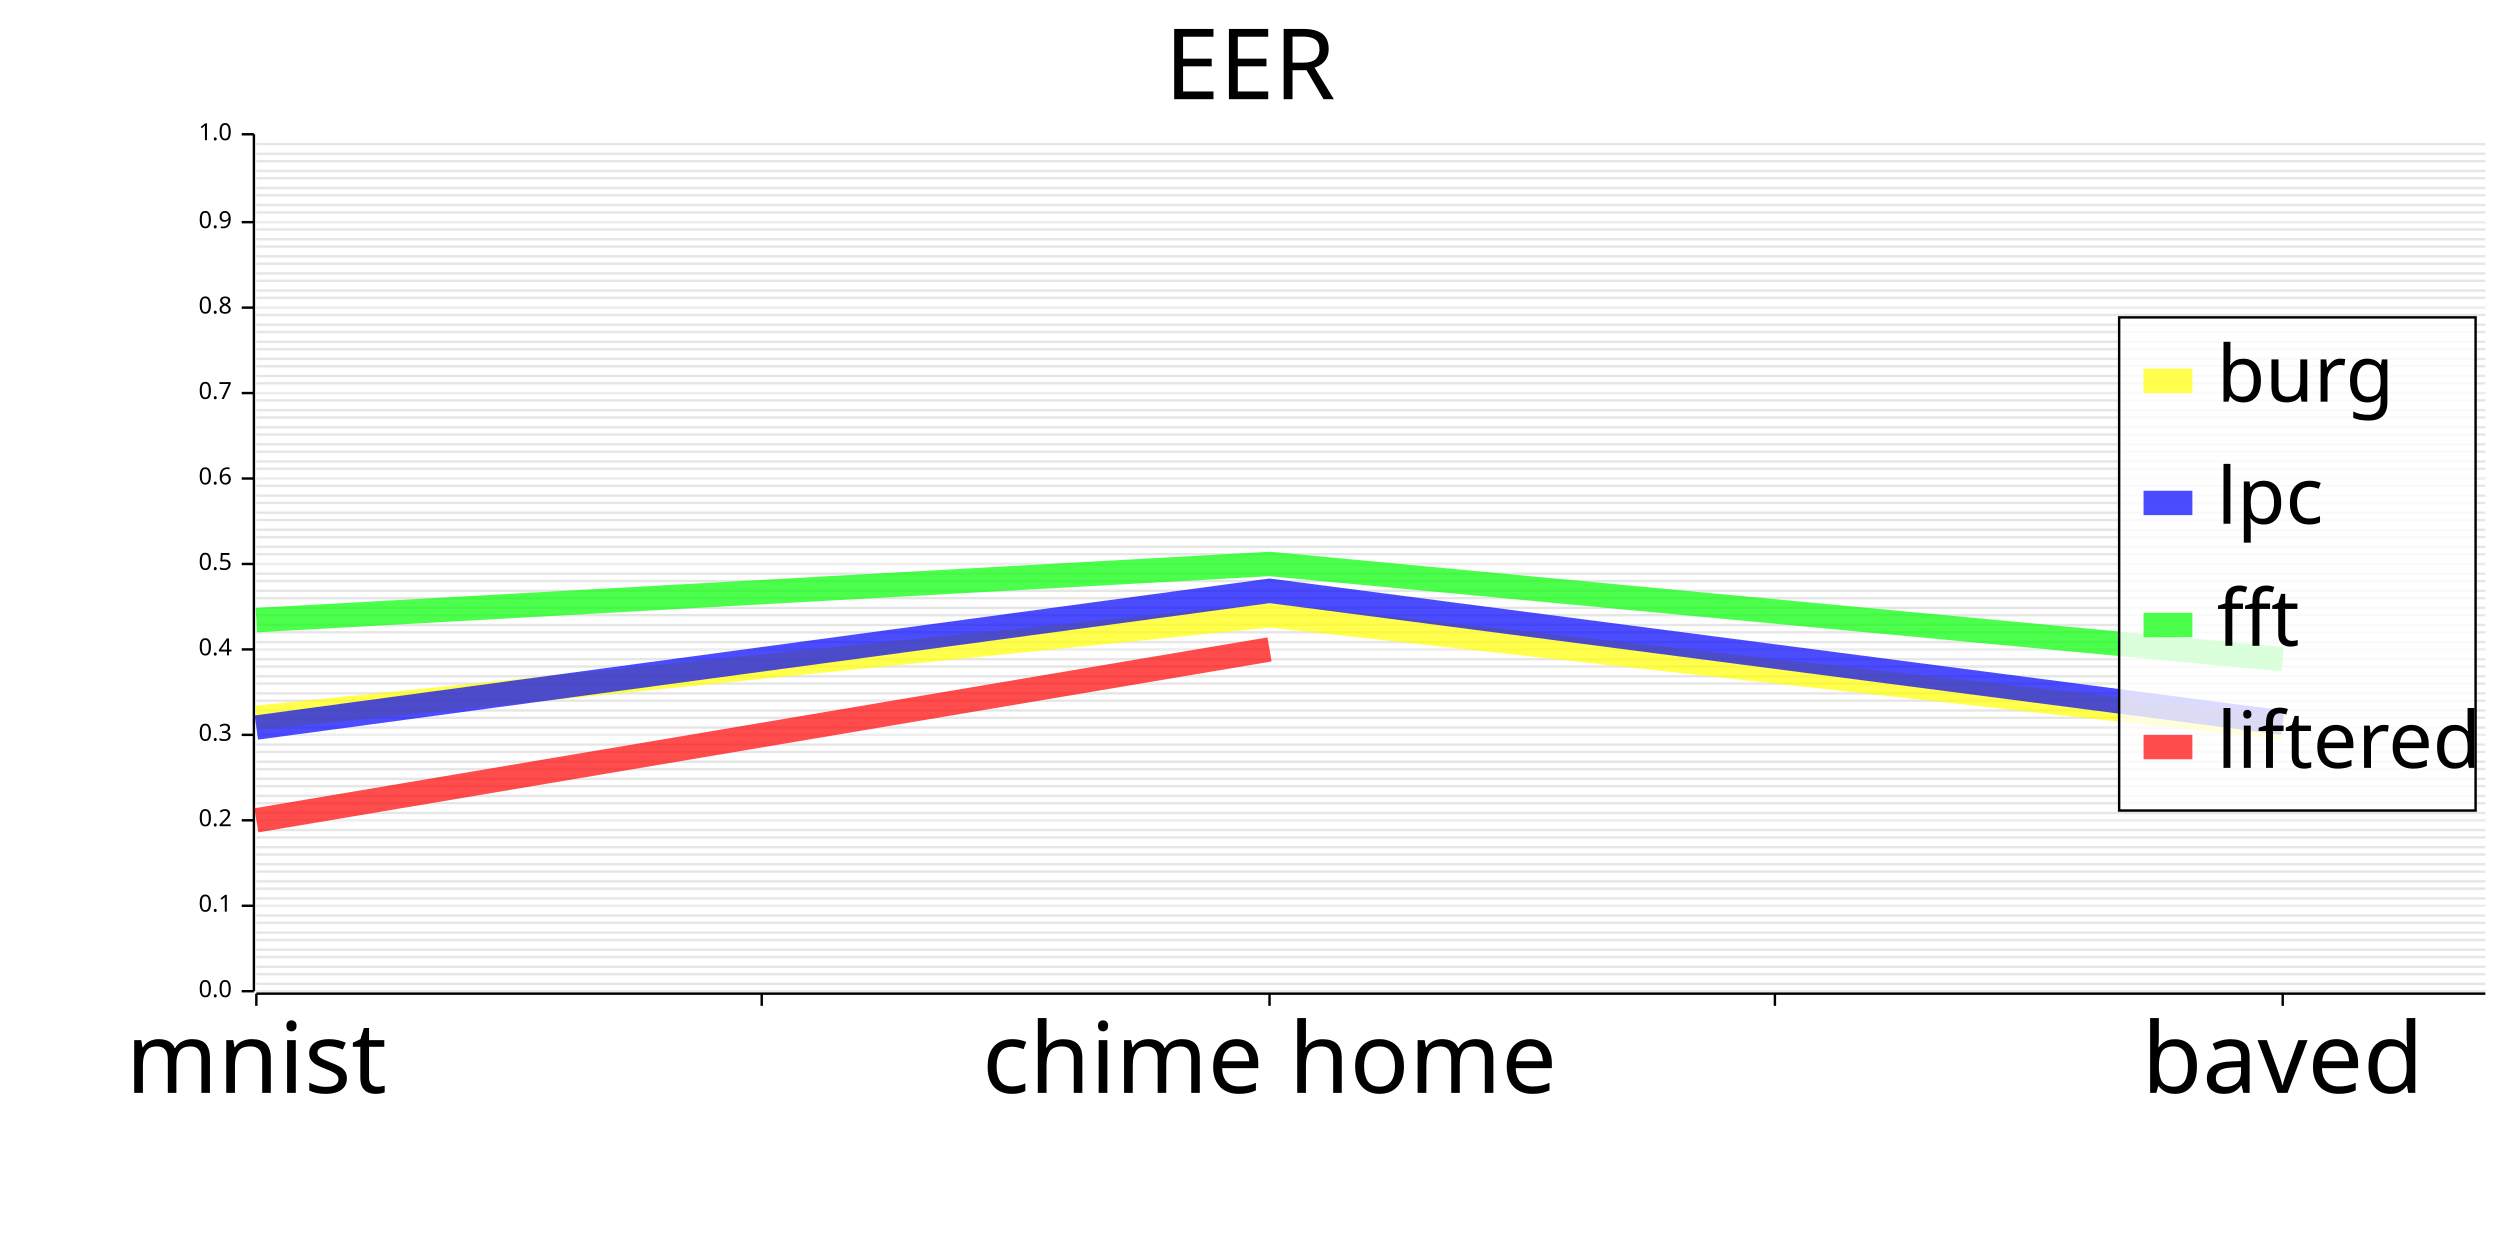
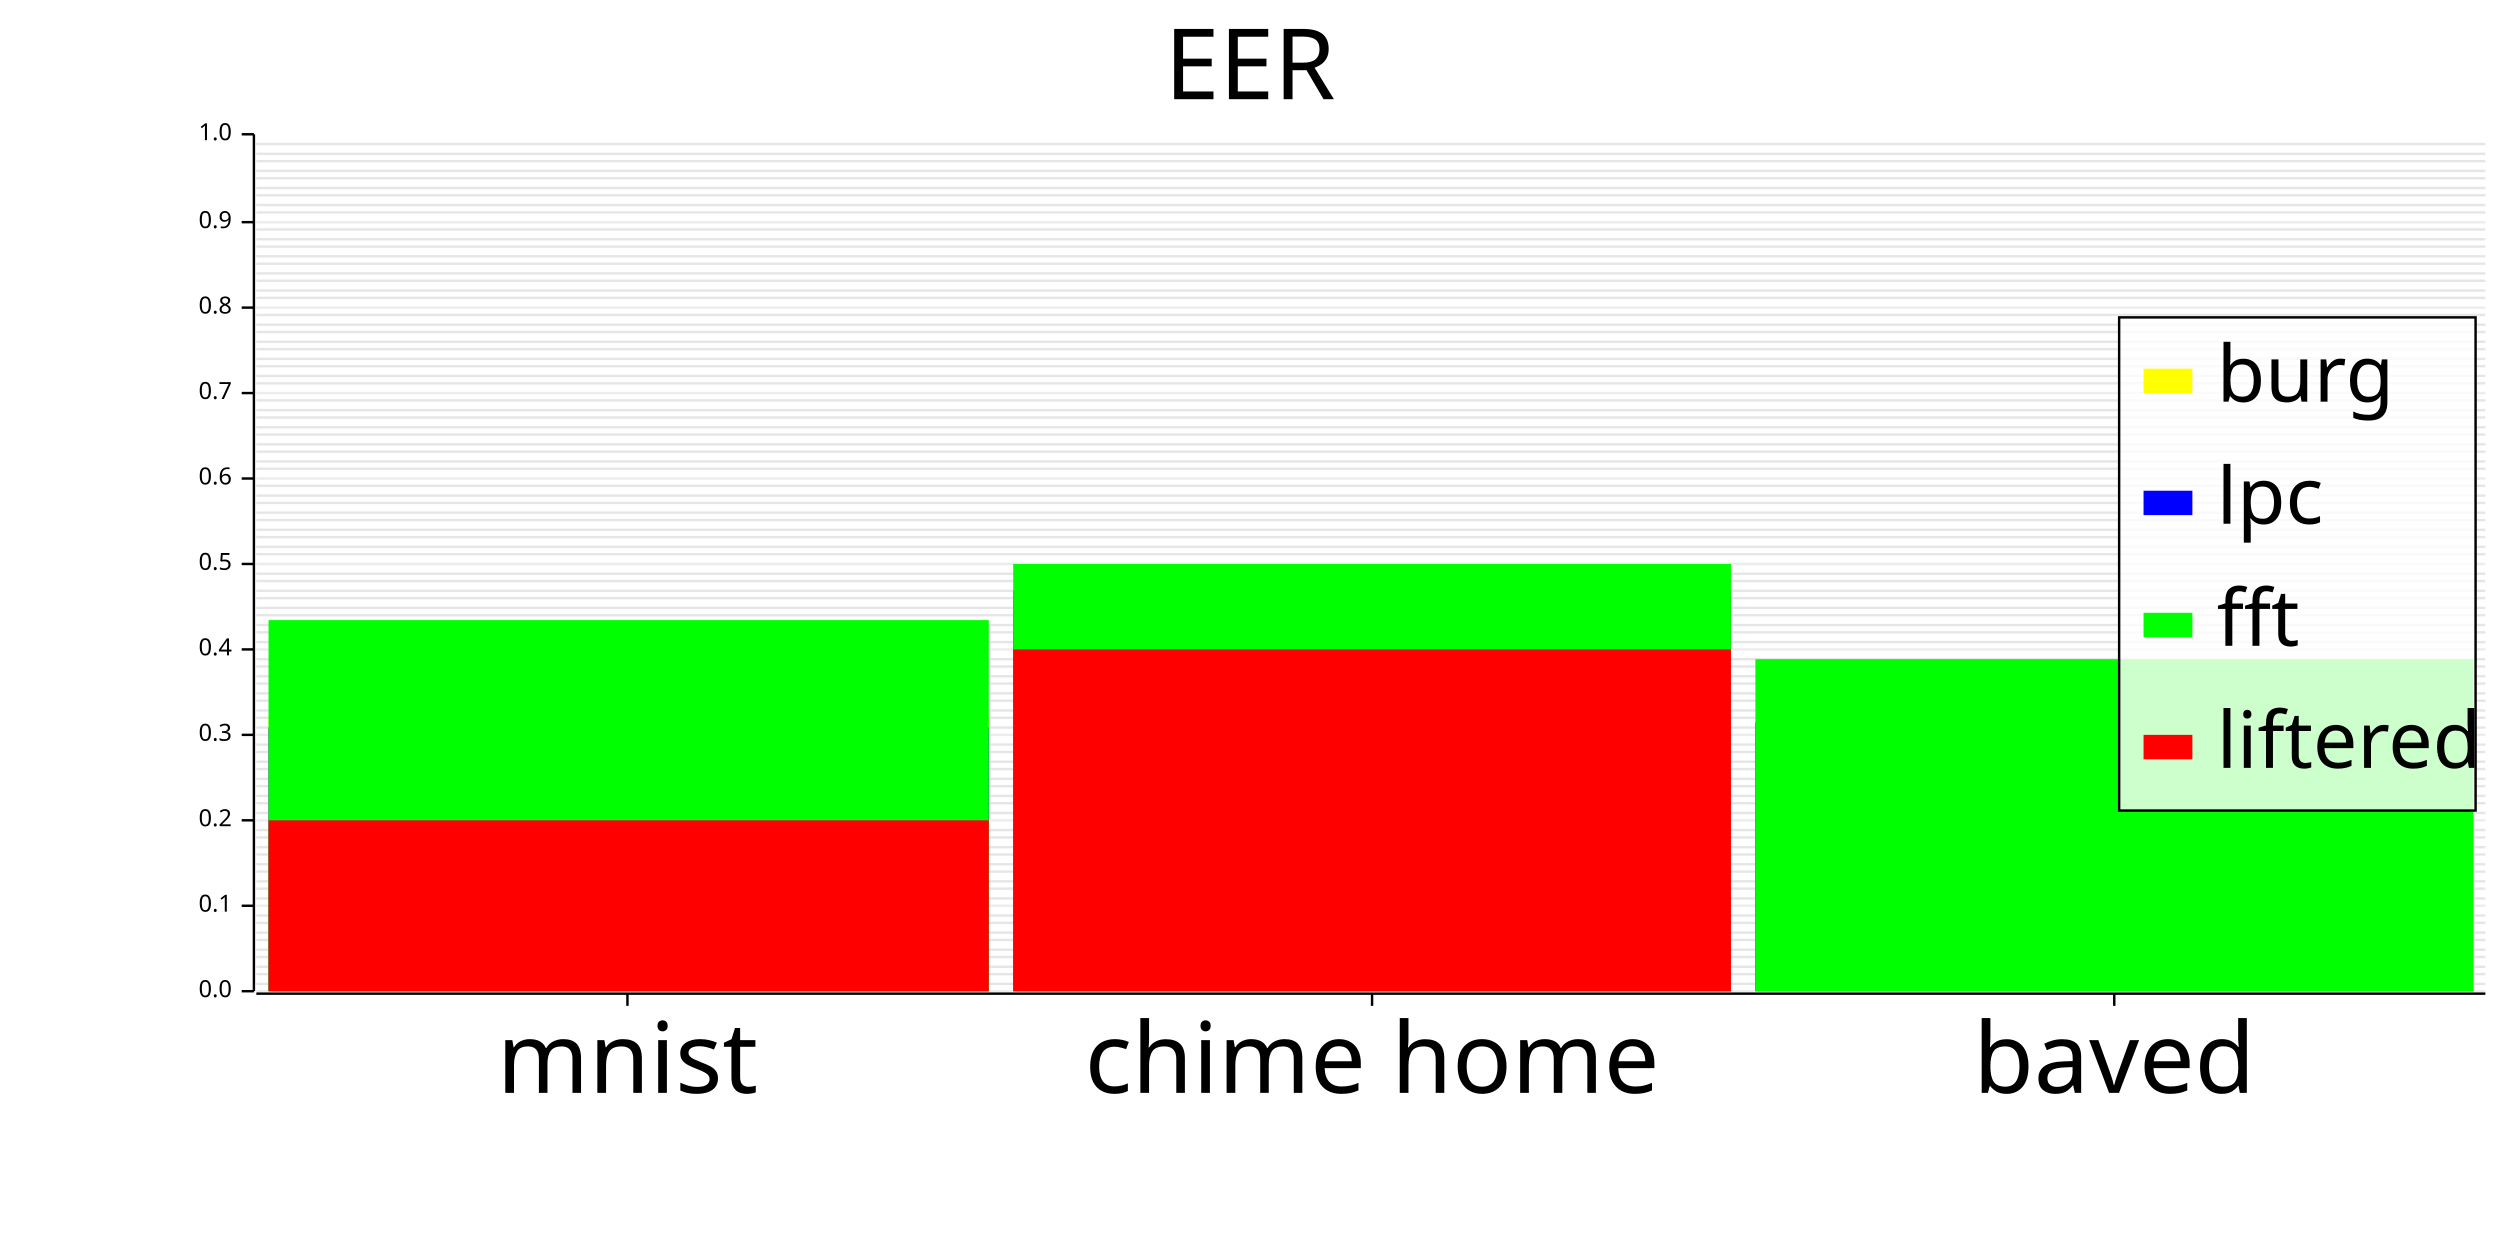
<svg xmlns="http://www.w3.org/2000/svg" width="1024" height="512" viewBox="0 0 1024 512">
  <rect x="0" y="0" width="1024" height="512" opacity="1" fill="#FFFFFF" stroke="none" />
  <text x="512" y="10" dy="0.76em" text-anchor="middle" font-family="sans-serif" font-size="40.323" opacity="1" fill="#000000">
EER
</text>
  <line opacity="0.1" stroke="#000000" stroke-width="1" x1="105" y1="406" x2="1018" y2="406" />
  <line opacity="0.1" stroke="#000000" stroke-width="1" x1="105" y1="403" x2="1018" y2="403" />
  <line opacity="0.1" stroke="#000000" stroke-width="1" x1="105" y1="399" x2="1018" y2="399" />
  <line opacity="0.1" stroke="#000000" stroke-width="1" x1="105" y1="396" x2="1018" y2="396" />
  <line opacity="0.1" stroke="#000000" stroke-width="1" x1="105" y1="392" x2="1018" y2="392" />
  <line opacity="0.1" stroke="#000000" stroke-width="1" x1="105" y1="389" x2="1018" y2="389" />
  <line opacity="0.1" stroke="#000000" stroke-width="1" x1="105" y1="385" x2="1018" y2="385" />
  <line opacity="0.1" stroke="#000000" stroke-width="1" x1="105" y1="382" x2="1018" y2="382" />
  <line opacity="0.1" stroke="#000000" stroke-width="1" x1="105" y1="378" x2="1018" y2="378" />
  <line opacity="0.1" stroke="#000000" stroke-width="1" x1="105" y1="375" x2="1018" y2="375" />
  <line opacity="0.1" stroke="#000000" stroke-width="1" x1="105" y1="371" x2="1018" y2="371" />
  <line opacity="0.1" stroke="#000000" stroke-width="1" x1="105" y1="368" x2="1018" y2="368" />
  <line opacity="0.1" stroke="#000000" stroke-width="1" x1="105" y1="364" x2="1018" y2="364" />
  <line opacity="0.1" stroke="#000000" stroke-width="1" x1="105" y1="361" x2="1018" y2="361" />
  <line opacity="0.1" stroke="#000000" stroke-width="1" x1="105" y1="357" x2="1018" y2="357" />
  <line opacity="0.1" stroke="#000000" stroke-width="1" x1="105" y1="354" x2="1018" y2="354" />
  <line opacity="0.1" stroke="#000000" stroke-width="1" x1="105" y1="350" x2="1018" y2="350" />
  <line opacity="0.1" stroke="#000000" stroke-width="1" x1="105" y1="347" x2="1018" y2="347" />
  <line opacity="0.1" stroke="#000000" stroke-width="1" x1="105" y1="343" x2="1018" y2="343" />
  <line opacity="0.1" stroke="#000000" stroke-width="1" x1="105" y1="340" x2="1018" y2="340" />
  <line opacity="0.1" stroke="#000000" stroke-width="1" x1="105" y1="336" x2="1018" y2="336" />
  <line opacity="0.1" stroke="#000000" stroke-width="1" x1="105" y1="333" x2="1018" y2="333" />
  <line opacity="0.1" stroke="#000000" stroke-width="1" x1="105" y1="329" x2="1018" y2="329" />
  <line opacity="0.1" stroke="#000000" stroke-width="1" x1="105" y1="326" x2="1018" y2="326" />
  <line opacity="0.1" stroke="#000000" stroke-width="1" x1="105" y1="322" x2="1018" y2="322" />
  <line opacity="0.1" stroke="#000000" stroke-width="1" x1="105" y1="319" x2="1018" y2="319" />
  <line opacity="0.1" stroke="#000000" stroke-width="1" x1="105" y1="315" x2="1018" y2="315" />
  <line opacity="0.1" stroke="#000000" stroke-width="1" x1="105" y1="312" x2="1018" y2="312" />
  <line opacity="0.1" stroke="#000000" stroke-width="1" x1="105" y1="308" x2="1018" y2="308" />
  <line opacity="0.1" stroke="#000000" stroke-width="1" x1="105" y1="305" x2="1018" y2="305" />
  <line opacity="0.1" stroke="#000000" stroke-width="1" x1="105" y1="301" x2="1018" y2="301" />
  <line opacity="0.1" stroke="#000000" stroke-width="1" x1="105" y1="298" x2="1018" y2="298" />
  <line opacity="0.1" stroke="#000000" stroke-width="1" x1="105" y1="294" x2="1018" y2="294" />
  <line opacity="0.1" stroke="#000000" stroke-width="1" x1="105" y1="291" x2="1018" y2="291" />
  <line opacity="0.1" stroke="#000000" stroke-width="1" x1="105" y1="287" x2="1018" y2="287" />
  <line opacity="0.1" stroke="#000000" stroke-width="1" x1="105" y1="284" x2="1018" y2="284" />
  <line opacity="0.1" stroke="#000000" stroke-width="1" x1="105" y1="280" x2="1018" y2="280" />
  <line opacity="0.1" stroke="#000000" stroke-width="1" x1="105" y1="277" x2="1018" y2="277" />
  <line opacity="0.1" stroke="#000000" stroke-width="1" x1="105" y1="273" x2="1018" y2="273" />
  <line opacity="0.1" stroke="#000000" stroke-width="1" x1="105" y1="270" x2="1018" y2="270" />
  <line opacity="0.1" stroke="#000000" stroke-width="1" x1="105" y1="266" x2="1018" y2="266" />
  <line opacity="0.1" stroke="#000000" stroke-width="1" x1="105" y1="263" x2="1018" y2="263" />
  <line opacity="0.1" stroke="#000000" stroke-width="1" x1="105" y1="259" x2="1018" y2="259" />
  <line opacity="0.1" stroke="#000000" stroke-width="1" x1="105" y1="256" x2="1018" y2="256" />
  <line opacity="0.1" stroke="#000000" stroke-width="1" x1="105" y1="252" x2="1018" y2="252" />
  <line opacity="0.1" stroke="#000000" stroke-width="1" x1="105" y1="249" x2="1018" y2="249" />
  <line opacity="0.1" stroke="#000000" stroke-width="1" x1="105" y1="245" x2="1018" y2="245" />
  <line opacity="0.1" stroke="#000000" stroke-width="1" x1="105" y1="242" x2="1018" y2="242" />
  <line opacity="0.1" stroke="#000000" stroke-width="1" x1="105" y1="238" x2="1018" y2="238" />
  <line opacity="0.1" stroke="#000000" stroke-width="1" x1="105" y1="235" x2="1018" y2="235" />
  <line opacity="0.1" stroke="#000000" stroke-width="1" x1="105" y1="231" x2="1018" y2="231" />
  <line opacity="0.1" stroke="#000000" stroke-width="1" x1="105" y1="227" x2="1018" y2="227" />
  <line opacity="0.1" stroke="#000000" stroke-width="1" x1="105" y1="224" x2="1018" y2="224" />
  <line opacity="0.1" stroke="#000000" stroke-width="1" x1="105" y1="220" x2="1018" y2="220" />
  <line opacity="0.1" stroke="#000000" stroke-width="1" x1="105" y1="217" x2="1018" y2="217" />
  <line opacity="0.1" stroke="#000000" stroke-width="1" x1="105" y1="213" x2="1018" y2="213" />
  <line opacity="0.1" stroke="#000000" stroke-width="1" x1="105" y1="210" x2="1018" y2="210" />
  <line opacity="0.1" stroke="#000000" stroke-width="1" x1="105" y1="206" x2="1018" y2="206" />
  <line opacity="0.1" stroke="#000000" stroke-width="1" x1="105" y1="203" x2="1018" y2="203" />
  <line opacity="0.1" stroke="#000000" stroke-width="1" x1="105" y1="199" x2="1018" y2="199" />
  <line opacity="0.1" stroke="#000000" stroke-width="1" x1="105" y1="196" x2="1018" y2="196" />
  <line opacity="0.1" stroke="#000000" stroke-width="1" x1="105" y1="192" x2="1018" y2="192" />
  <line opacity="0.1" stroke="#000000" stroke-width="1" x1="105" y1="189" x2="1018" y2="189" />
  <line opacity="0.1" stroke="#000000" stroke-width="1" x1="105" y1="185" x2="1018" y2="185" />
  <line opacity="0.1" stroke="#000000" stroke-width="1" x1="105" y1="182" x2="1018" y2="182" />
  <line opacity="0.1" stroke="#000000" stroke-width="1" x1="105" y1="178" x2="1018" y2="178" />
  <line opacity="0.1" stroke="#000000" stroke-width="1" x1="105" y1="175" x2="1018" y2="175" />
  <line opacity="0.1" stroke="#000000" stroke-width="1" x1="105" y1="171" x2="1018" y2="171" />
  <line opacity="0.1" stroke="#000000" stroke-width="1" x1="105" y1="168" x2="1018" y2="168" />
  <line opacity="0.1" stroke="#000000" stroke-width="1" x1="105" y1="164" x2="1018" y2="164" />
  <line opacity="0.1" stroke="#000000" stroke-width="1" x1="105" y1="161" x2="1018" y2="161" />
  <line opacity="0.1" stroke="#000000" stroke-width="1" x1="105" y1="157" x2="1018" y2="157" />
  <line opacity="0.1" stroke="#000000" stroke-width="1" x1="105" y1="154" x2="1018" y2="154" />
  <line opacity="0.1" stroke="#000000" stroke-width="1" x1="105" y1="150" x2="1018" y2="150" />
  <line opacity="0.1" stroke="#000000" stroke-width="1" x1="105" y1="147" x2="1018" y2="147" />
  <line opacity="0.1" stroke="#000000" stroke-width="1" x1="105" y1="143" x2="1018" y2="143" />
  <line opacity="0.1" stroke="#000000" stroke-width="1" x1="105" y1="140" x2="1018" y2="140" />
  <line opacity="0.1" stroke="#000000" stroke-width="1" x1="105" y1="136" x2="1018" y2="136" />
  <line opacity="0.1" stroke="#000000" stroke-width="1" x1="105" y1="133" x2="1018" y2="133" />
  <line opacity="0.1" stroke="#000000" stroke-width="1" x1="105" y1="129" x2="1018" y2="129" />
  <line opacity="0.1" stroke="#000000" stroke-width="1" x1="105" y1="126" x2="1018" y2="126" />
  <line opacity="0.1" stroke="#000000" stroke-width="1" x1="105" y1="122" x2="1018" y2="122" />
  <line opacity="0.1" stroke="#000000" stroke-width="1" x1="105" y1="119" x2="1018" y2="119" />
  <line opacity="0.1" stroke="#000000" stroke-width="1" x1="105" y1="115" x2="1018" y2="115" />
  <line opacity="0.1" stroke="#000000" stroke-width="1" x1="105" y1="112" x2="1018" y2="112" />
  <line opacity="0.1" stroke="#000000" stroke-width="1" x1="105" y1="108" x2="1018" y2="108" />
  <line opacity="0.1" stroke="#000000" stroke-width="1" x1="105" y1="105" x2="1018" y2="105" />
  <line opacity="0.1" stroke="#000000" stroke-width="1" x1="105" y1="101" x2="1018" y2="101" />
  <line opacity="0.1" stroke="#000000" stroke-width="1" x1="105" y1="98" x2="1018" y2="98" />
  <line opacity="0.1" stroke="#000000" stroke-width="1" x1="105" y1="94" x2="1018" y2="94" />
  <line opacity="0.1" stroke="#000000" stroke-width="1" x1="105" y1="91" x2="1018" y2="91" />
  <line opacity="0.1" stroke="#000000" stroke-width="1" x1="105" y1="87" x2="1018" y2="87" />
  <line opacity="0.1" stroke="#000000" stroke-width="1" x1="105" y1="84" x2="1018" y2="84" />
  <line opacity="0.1" stroke="#000000" stroke-width="1" x1="105" y1="80" x2="1018" y2="80" />
  <line opacity="0.1" stroke="#000000" stroke-width="1" x1="105" y1="77" x2="1018" y2="77" />
  <line opacity="0.1" stroke="#000000" stroke-width="1" x1="105" y1="73" x2="1018" y2="73" />
  <line opacity="0.1" stroke="#000000" stroke-width="1" x1="105" y1="70" x2="1018" y2="70" />
  <line opacity="0.1" stroke="#000000" stroke-width="1" x1="105" y1="66" x2="1018" y2="66" />
  <line opacity="0.1" stroke="#000000" stroke-width="1" x1="105" y1="63" x2="1018" y2="63" />
  <line opacity="0.1" stroke="#000000" stroke-width="1" x1="105" y1="59" x2="1018" y2="59" />
  <line opacity="0.3" stroke="#FFFFFF" stroke-width="1" x1="105" y1="406" x2="1018" y2="406" />
  <line opacity="0.3" stroke="#FFFFFF" stroke-width="1" x1="105" y1="371" x2="1018" y2="371" />
  <line opacity="0.3" stroke="#FFFFFF" stroke-width="1" x1="105" y1="336" x2="1018" y2="336" />
  <line opacity="0.3" stroke="#FFFFFF" stroke-width="1" x1="105" y1="301" x2="1018" y2="301" />
  <line opacity="0.3" stroke="#FFFFFF" stroke-width="1" x1="105" y1="266" x2="1018" y2="266" />
  <line opacity="0.3" stroke="#FFFFFF" stroke-width="1" x1="105" y1="231" x2="1018" y2="231" />
  <line opacity="0.3" stroke="#FFFFFF" stroke-width="1" x1="105" y1="196" x2="1018" y2="196" />
  <line opacity="0.3" stroke="#FFFFFF" stroke-width="1" x1="105" y1="161" x2="1018" y2="161" />
  <line opacity="0.3" stroke="#FFFFFF" stroke-width="1" x1="105" y1="126" x2="1018" y2="126" />
  <line opacity="0.3" stroke="#FFFFFF" stroke-width="1" x1="105" y1="91" x2="1018" y2="91" />
  <line opacity="0.3" stroke="#FFFFFF" stroke-width="1" x1="105" y1="55" x2="1018" y2="55" />
  <polyline fill="none" opacity="1" stroke="#000000" stroke-width="1" points="104,55 104,406 " />
  <text x="95" y="406" dy="0.5ex" text-anchor="end" font-family="sans-serif" font-size="9.677" opacity="1" fill="#000000">
0.0
</text>
  <polyline fill="none" opacity="1" stroke="#000000" stroke-width="1" points="99,406 104,406 " />
  <text x="95" y="371" dy="0.5ex" text-anchor="end" font-family="sans-serif" font-size="9.677" opacity="1" fill="#000000">
0.1
</text>
  <polyline fill="none" opacity="1" stroke="#000000" stroke-width="1" points="99,371 104,371 " />
  <text x="95" y="336" dy="0.5ex" text-anchor="end" font-family="sans-serif" font-size="9.677" opacity="1" fill="#000000">
0.2
</text>
  <polyline fill="none" opacity="1" stroke="#000000" stroke-width="1" points="99,336 104,336 " />
  <text x="95" y="301" dy="0.5ex" text-anchor="end" font-family="sans-serif" font-size="9.677" opacity="1" fill="#000000">
0.3
</text>
  <polyline fill="none" opacity="1" stroke="#000000" stroke-width="1" points="99,301 104,301 " />
  <text x="95" y="266" dy="0.5ex" text-anchor="end" font-family="sans-serif" font-size="9.677" opacity="1" fill="#000000">
0.4
</text>
  <polyline fill="none" opacity="1" stroke="#000000" stroke-width="1" points="99,266 104,266 " />
  <text x="95" y="231" dy="0.5ex" text-anchor="end" font-family="sans-serif" font-size="9.677" opacity="1" fill="#000000">
0.5
</text>
  <polyline fill="none" opacity="1" stroke="#000000" stroke-width="1" points="99,231 104,231 " />
  <text x="95" y="196" dy="0.5ex" text-anchor="end" font-family="sans-serif" font-size="9.677" opacity="1" fill="#000000">
0.6
</text>
  <polyline fill="none" opacity="1" stroke="#000000" stroke-width="1" points="99,196 104,196 " />
  <text x="95" y="161" dy="0.5ex" text-anchor="end" font-family="sans-serif" font-size="9.677" opacity="1" fill="#000000">
0.7
</text>
  <polyline fill="none" opacity="1" stroke="#000000" stroke-width="1" points="99,161 104,161 " />
  <text x="95" y="126" dy="0.5ex" text-anchor="end" font-family="sans-serif" font-size="9.677" opacity="1" fill="#000000">
0.8
</text>
  <polyline fill="none" opacity="1" stroke="#000000" stroke-width="1" points="99,126 104,126 " />
  <text x="95" y="91" dy="0.5ex" text-anchor="end" font-family="sans-serif" font-size="9.677" opacity="1" fill="#000000">
0.9
</text>
  <polyline fill="none" opacity="1" stroke="#000000" stroke-width="1" points="99,91 104,91 " />
  <text x="95" y="55" dy="0.5ex" text-anchor="end" font-family="sans-serif" font-size="9.677" opacity="1" fill="#000000">
1.0
</text>
  <polyline fill="none" opacity="1" stroke="#000000" stroke-width="1" points="99,55 104,55 " />
  <polyline fill="none" opacity="1" stroke="#000000" stroke-width="1" points="105,407 1018,407 " />
-   <text x="105" y="417" dy="0.76em" text-anchor="middle" font-family="sans-serif" font-size="40.323" opacity="1" fill="#000000">
+   <text x="257" y="417" dy="0.76em" text-anchor="middle" font-family="sans-serif" font-size="40.323" opacity="1" fill="#000000">
mnist
</text>
-   <polyline fill="none" opacity="1" stroke="#000000" stroke-width="1" points="105,407 105,412 " />
-   <text x="312" y="417" dy="0.76em" text-anchor="middle" font-family="sans-serif" font-size="40.323" opacity="1" fill="#000000">
- 
- </text>
-   <polyline fill="none" opacity="1" stroke="#000000" stroke-width="1" points="312,407 312,412 " />
-   <text x="520" y="417" dy="0.76em" text-anchor="middle" font-family="sans-serif" font-size="40.323" opacity="1" fill="#000000">
+   <polyline fill="none" opacity="1" stroke="#000000" stroke-width="1" points="257,407 257,412 " />
+   <text x="562" y="417" dy="0.76em" text-anchor="middle" font-family="sans-serif" font-size="40.323" opacity="1" fill="#000000">
chime home
</text>
-   <polyline fill="none" opacity="1" stroke="#000000" stroke-width="1" points="520,407 520,412 " />
-   <text x="727" y="417" dy="0.76em" text-anchor="middle" font-family="sans-serif" font-size="40.323" opacity="1" fill="#000000">
- 
- </text>
-   <polyline fill="none" opacity="1" stroke="#000000" stroke-width="1" points="727,407 727,412 " />
-   <text x="935" y="417" dy="0.76em" text-anchor="middle" font-family="sans-serif" font-size="40.323" opacity="1" fill="#000000">
+   <polyline fill="none" opacity="1" stroke="#000000" stroke-width="1" points="562,407 562,412 " />
+   <text x="866" y="417" dy="0.76em" text-anchor="middle" font-family="sans-serif" font-size="40.323" opacity="1" fill="#000000">
baved
</text>
-   <polyline fill="none" opacity="1" stroke="#000000" stroke-width="1" points="935,407 935,412 " />
-   <polyline fill="none" opacity="0.7" stroke="#FFFF00" stroke-width="10" points="105,294 520,252 935,298 " />
-   <polyline fill="none" opacity="0.7" stroke="#0000FF" stroke-width="10" points="105,298 520,242 935,296 " />
-   <polyline fill="none" opacity="0.7" stroke="#00FF00" stroke-width="10" points="105,254 520,231 935,270 " />
-   <polyline fill="none" opacity="0.7" stroke="#FF0000" stroke-width="10" points="105,336 520,266 " />
+   <polyline fill="none" opacity="1" stroke="#000000" stroke-width="1" points="866,407 866,412 " />
+   <rect x="415" y="252" width="294" height="154" opacity="1" fill="#FFFF00" stroke="none" />
+   <rect x="719" y="298" width="294" height="108" opacity="1" fill="#FFFF00" stroke="none" />
+   <rect x="110" y="294" width="295" height="112" opacity="1" fill="#FFFF00" stroke="none" />
+   <rect x="110" y="298" width="295" height="108" opacity="1" fill="#0000FF" stroke="none" />
+   <rect x="719" y="296" width="294" height="110" opacity="1" fill="#0000FF" stroke="none" />
+   <rect x="415" y="242" width="294" height="164" opacity="1" fill="#0000FF" stroke="none" />
+   <rect x="719" y="270" width="294" height="136" opacity="1" fill="#00FF00" stroke="none" />
+   <rect x="415" y="231" width="294" height="175" opacity="1" fill="#00FF00" stroke="none" />
+   <rect x="110" y="254" width="295" height="152" opacity="1" fill="#00FF00" stroke="none" />
+   <rect x="110" y="336" width="295" height="70" opacity="1" fill="#FF0000" stroke="none" />
+   <rect x="415" y="266" width="294" height="140" opacity="1" fill="#FF0000" stroke="none" />
  <rect x="868" y="130" width="146" height="202" opacity="0.8" fill="#FFFFFF" stroke="none" />
  <rect x="868" y="130" width="146" height="202" opacity="1" fill="none" stroke="#000000" />
  <text x="908" y="140" dy="0.76em" text-anchor="start" font-family="sans-serif" font-size="32.258" opacity="1" fill="#000000">
burg
</text>
  <text x="908" y="190" dy="0.76em" text-anchor="start" font-family="sans-serif" font-size="32.258" opacity="1" fill="#000000">
lpc
</text>
  <text x="908" y="240" dy="0.76em" text-anchor="start" font-family="sans-serif" font-size="32.258" opacity="1" fill="#000000">
fft
</text>
  <text x="908" y="290" dy="0.76em" text-anchor="start" font-family="sans-serif" font-size="32.258" opacity="1" fill="#000000">
liftered
</text>
-   <polyline fill="none" opacity="0.7" stroke="#FFFF00" stroke-width="10" points="878,156 898,156 " />
-   <polyline fill="none" opacity="0.7" stroke="#0000FF" stroke-width="10" points="878,206 898,206 " />
-   <polyline fill="none" opacity="0.7" stroke="#00FF00" stroke-width="10" points="878,256 898,256 " />
-   <polyline fill="none" opacity="0.7" stroke="#FF0000" stroke-width="10" points="878,306 898,306 " />
+   <polyline fill="none" opacity="1" stroke="#FFFF00" stroke-width="10" points="878,156 898,156 " />
+   <polyline fill="none" opacity="1" stroke="#0000FF" stroke-width="10" points="878,206 898,206 " />
+   <polyline fill="none" opacity="1" stroke="#00FF00" stroke-width="10" points="878,256 898,256 " />
+   <polyline fill="none" opacity="1" stroke="#FF0000" stroke-width="10" points="878,306 898,306 " />
</svg>
